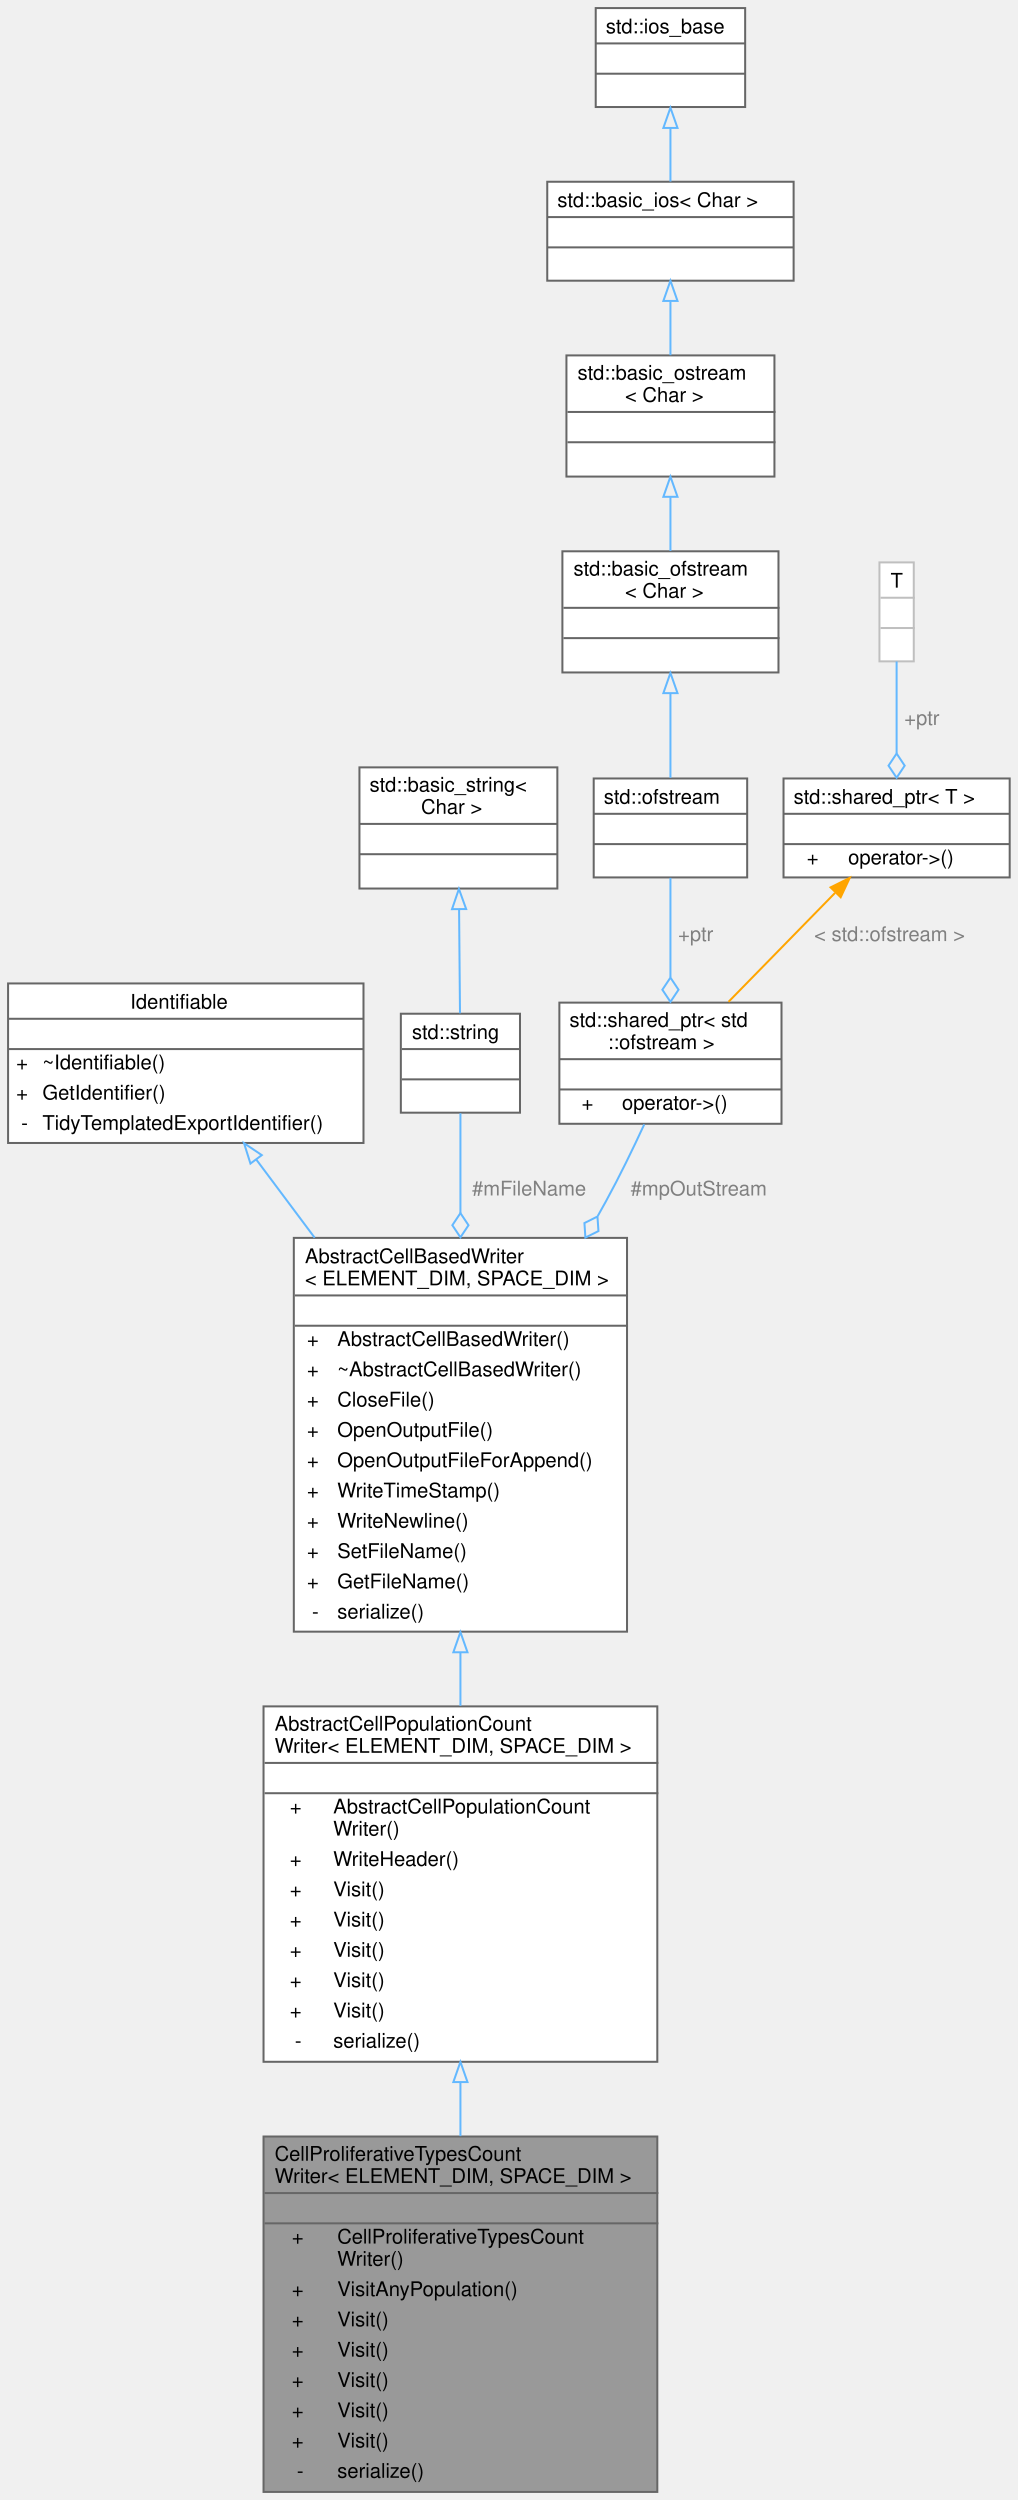
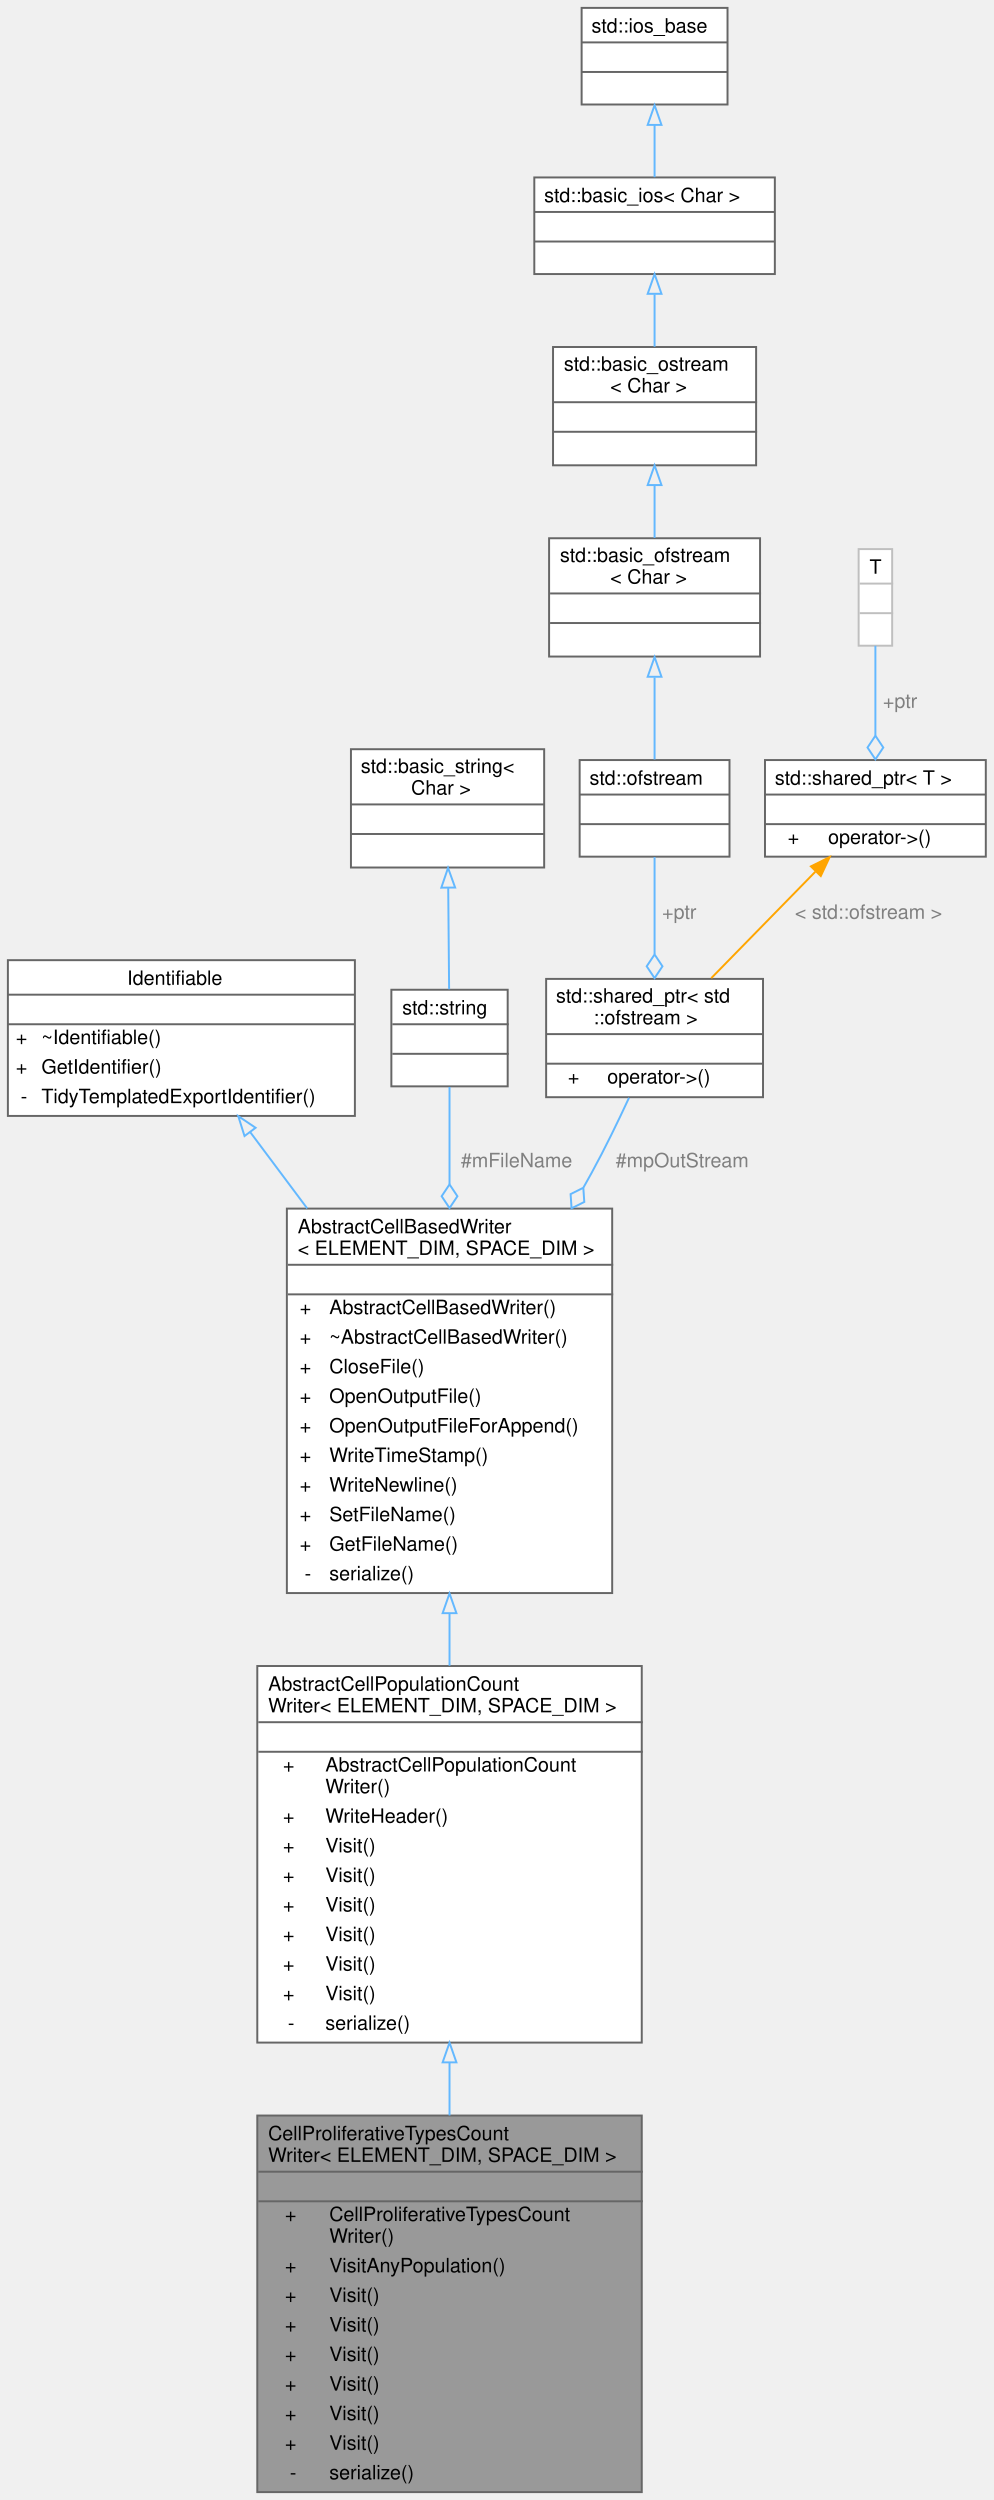
- <svg xmlns="http://www.w3.org/2000/svg" xmlns:xlink="http://www.w3.org/1999/xlink" width="504pt" height="1238pt" viewBox="0.00 0.00 504.00 1238.00">
-   <g id="graph0" class="graph" transform="scale(1 1) rotate(0) translate(4 1234)">
+ <svg xmlns="http://www.w3.org/2000/svg" xmlns:xlink="http://www.w3.org/1999/xlink" width="504pt" height="1268pt" viewBox="0.00 0.00 504.00 1268.00">
+   <g id="graph0" class="graph" transform="scale(1 1) rotate(0) translate(4 1264)">
    <g id="Node000001" class="node">
      <g id="a_Node000001">
        <a xlink:title=" ">
-           <polygon fill="#999999" stroke="transparent" points="321.5,-176 126.5,-176 126.5,0 321.5,0 321.5,-176" />
-           <text text-anchor="start" x="132" y="-164" font-family="Helvetica,sans-Serif" font-size="10.00">CellProliferativeTypesCount</text>
-           <text text-anchor="start" x="132" y="-153" font-family="Helvetica,sans-Serif" font-size="10.00">Writer&lt; ELEMENT_DIM, SPACE_DIM &gt;</text>
-           <text text-anchor="start" x="222.5" y="-138" font-family="Helvetica,sans-Serif" font-size="10.00"> </text>
-           <text text-anchor="start" x="140.5" y="-123" font-family="Helvetica,sans-Serif" font-size="10.00">+</text>
-           <text text-anchor="start" x="163" y="-123" font-family="Helvetica,sans-Serif" font-size="10.00">CellProliferativeTypesCount</text>
-           <text text-anchor="start" x="163" y="-112" font-family="Helvetica,sans-Serif" font-size="10.00">Writer()</text>
-           <text text-anchor="start" x="140.5" y="-97" font-family="Helvetica,sans-Serif" font-size="10.00">+</text>
-           <text text-anchor="start" x="163" y="-97" font-family="Helvetica,sans-Serif" font-size="10.00">VisitAnyPopulation()</text>
-           <text text-anchor="start" x="140.5" y="-82" font-family="Helvetica,sans-Serif" font-size="10.00">+</text>
-           <text text-anchor="start" x="163" y="-82" font-family="Helvetica,sans-Serif" font-size="10.00">Visit()</text>
-           <text text-anchor="start" x="140.5" y="-67" font-family="Helvetica,sans-Serif" font-size="10.00">+</text>
-           <text text-anchor="start" x="163" y="-67" font-family="Helvetica,sans-Serif" font-size="10.00">Visit()</text>
-           <text text-anchor="start" x="140.5" y="-52" font-family="Helvetica,sans-Serif" font-size="10.00">+</text>
-           <text text-anchor="start" x="163" y="-52" font-family="Helvetica,sans-Serif" font-size="10.00">Visit()</text>
-           <text text-anchor="start" x="140.5" y="-37" font-family="Helvetica,sans-Serif" font-size="10.00">+</text>
-           <text text-anchor="start" x="163" y="-37" font-family="Helvetica,sans-Serif" font-size="10.00">Visit()</text>
-           <text text-anchor="start" x="140.5" y="-22" font-family="Helvetica,sans-Serif" font-size="10.00">+</text>
-           <text text-anchor="start" x="163" y="-22" font-family="Helvetica,sans-Serif" font-size="10.00">Visit()</text>
-           <text text-anchor="start" x="143" y="-7" font-family="Helvetica,sans-Serif" font-size="10.00">-</text>
-           <text text-anchor="start" x="163" y="-7" font-family="Helvetica,sans-Serif" font-size="10.00">serialize()</text>
-           <polygon fill="#666666" stroke="#666666" points="127,-148 127,-148 322,-148 322,-148 127,-148" />
-           <polygon fill="#666666" stroke="#666666" points="127,-133 127,-133 322,-133 322,-133 127,-133" />
-           <polygon fill="none" stroke="#666666" points="126.5,0 126.5,-176 321.5,-176 321.5,0 126.5,0" />
+           <polygon fill="#999999" stroke="transparent" points="321.5,-191 126.5,-191 126.5,0 321.5,0 321.5,-191" />
+           <text text-anchor="start" x="132" y="-178.5" font-family="Helvetica,sans-Serif" font-size="10.00">CellProliferativeTypesCount</text>
+           <text text-anchor="start" x="132" y="-167.5" font-family="Helvetica,sans-Serif" font-size="10.00">Writer&lt; ELEMENT_DIM, SPACE_DIM &gt;</text>
+           <text text-anchor="start" x="222.5" y="-152.5" font-family="Helvetica,sans-Serif" font-size="10.00"> </text>
+           <text text-anchor="start" x="140.5" y="-137.5" font-family="Helvetica,sans-Serif" font-size="10.00">+</text>
+           <text text-anchor="start" x="163" y="-137.5" font-family="Helvetica,sans-Serif" font-size="10.00">CellProliferativeTypesCount</text>
+           <text text-anchor="start" x="163" y="-126.5" font-family="Helvetica,sans-Serif" font-size="10.00">Writer()</text>
+           <text text-anchor="start" x="140.5" y="-111.5" font-family="Helvetica,sans-Serif" font-size="10.00">+</text>
+           <text text-anchor="start" x="163" y="-111.5" font-family="Helvetica,sans-Serif" font-size="10.00">VisitAnyPopulation()</text>
+           <text text-anchor="start" x="140.5" y="-96.5" font-family="Helvetica,sans-Serif" font-size="10.00">+</text>
+           <text text-anchor="start" x="163" y="-96.5" font-family="Helvetica,sans-Serif" font-size="10.00">Visit()</text>
+           <text text-anchor="start" x="140.5" y="-81.5" font-family="Helvetica,sans-Serif" font-size="10.00">+</text>
+           <text text-anchor="start" x="163" y="-81.5" font-family="Helvetica,sans-Serif" font-size="10.00">Visit()</text>
+           <text text-anchor="start" x="140.5" y="-66.5" font-family="Helvetica,sans-Serif" font-size="10.00">+</text>
+           <text text-anchor="start" x="163" y="-66.5" font-family="Helvetica,sans-Serif" font-size="10.00">Visit()</text>
+           <text text-anchor="start" x="140.5" y="-51.5" font-family="Helvetica,sans-Serif" font-size="10.00">+</text>
+           <text text-anchor="start" x="163" y="-51.5" font-family="Helvetica,sans-Serif" font-size="10.00">Visit()</text>
+           <text text-anchor="start" x="140.5" y="-36.5" font-family="Helvetica,sans-Serif" font-size="10.00">+</text>
+           <text text-anchor="start" x="163" y="-36.5" font-family="Helvetica,sans-Serif" font-size="10.00">Visit()</text>
+           <text text-anchor="start" x="140.5" y="-21.5" font-family="Helvetica,sans-Serif" font-size="10.00">+</text>
+           <text text-anchor="start" x="163" y="-21.5" font-family="Helvetica,sans-Serif" font-size="10.00">Visit()</text>
+           <text text-anchor="start" x="143" y="-6.5" font-family="Helvetica,sans-Serif" font-size="10.00">-</text>
+           <text text-anchor="start" x="163" y="-6.5" font-family="Helvetica,sans-Serif" font-size="10.00">serialize()</text>
+           <polygon fill="#666666" stroke="#666666" points="127,-162.5 127,-162.5 322,-162.5 322,-162.5 127,-162.5" />
+           <polygon fill="#666666" stroke="#666666" points="127,-147.5 127,-147.5 322,-147.5 322,-147.5 127,-147.5" />
+           <polygon fill="none" stroke="#666666" points="126.5,0 126.5,-191 321.5,-191 321.5,0 126.5,0" />
        </a>
      </g>
    </g>
    <g id="Node000002" class="node">
      <g id="a_Node000002">
        <a xlink:href="classAbstractCellPopulationCountWriter.html" target="_top" xlink:title=" ">
-           <polygon fill="white" stroke="transparent" points="321.5,-389 126.5,-389 126.5,-213 321.5,-213 321.5,-389" />
-           <text text-anchor="start" x="132" y="-377" font-family="Helvetica,sans-Serif" font-size="10.00">AbstractCellPopulationCount</text>
-           <text text-anchor="start" x="132" y="-366" font-family="Helvetica,sans-Serif" font-size="10.00">Writer&lt; ELEMENT_DIM, SPACE_DIM &gt;</text>
-           <text text-anchor="start" x="222.5" y="-351" font-family="Helvetica,sans-Serif" font-size="10.00"> </text>
-           <text text-anchor="start" x="139.5" y="-336" font-family="Helvetica,sans-Serif" font-size="10.00">+</text>
-           <text text-anchor="start" x="161" y="-336" font-family="Helvetica,sans-Serif" font-size="10.00">AbstractCellPopulationCount</text>
-           <text text-anchor="start" x="161" y="-325" font-family="Helvetica,sans-Serif" font-size="10.00">Writer()</text>
-           <text text-anchor="start" x="139.5" y="-310" font-family="Helvetica,sans-Serif" font-size="10.00">+</text>
-           <text text-anchor="start" x="161" y="-310" font-family="Helvetica,sans-Serif" font-size="10.00">WriteHeader()</text>
-           <text text-anchor="start" x="139.5" y="-295" font-family="Helvetica,sans-Serif" font-size="10.00">+</text>
-           <text text-anchor="start" x="161" y="-295" font-family="Helvetica,sans-Serif" font-size="10.00">Visit()</text>
-           <text text-anchor="start" x="139.5" y="-280" font-family="Helvetica,sans-Serif" font-size="10.00">+</text>
-           <text text-anchor="start" x="161" y="-280" font-family="Helvetica,sans-Serif" font-size="10.00">Visit()</text>
-           <text text-anchor="start" x="139.5" y="-265" font-family="Helvetica,sans-Serif" font-size="10.00">+</text>
-           <text text-anchor="start" x="161" y="-265" font-family="Helvetica,sans-Serif" font-size="10.00">Visit()</text>
-           <text text-anchor="start" x="139.5" y="-250" font-family="Helvetica,sans-Serif" font-size="10.00">+</text>
-           <text text-anchor="start" x="161" y="-250" font-family="Helvetica,sans-Serif" font-size="10.00">Visit()</text>
-           <text text-anchor="start" x="139.5" y="-235" font-family="Helvetica,sans-Serif" font-size="10.00">+</text>
-           <text text-anchor="start" x="161" y="-235" font-family="Helvetica,sans-Serif" font-size="10.00">Visit()</text>
-           <text text-anchor="start" x="142" y="-220" font-family="Helvetica,sans-Serif" font-size="10.00">-</text>
-           <text text-anchor="start" x="161" y="-220" font-family="Helvetica,sans-Serif" font-size="10.00">serialize()</text>
-           <polygon fill="#666666" stroke="#666666" points="127,-361 127,-361 322,-361 322,-361 127,-361" />
-           <polygon fill="#666666" stroke="#666666" points="127,-346 127,-346 322,-346 322,-346 127,-346" />
-           <polygon fill="none" stroke="#666666" points="126.5,-213 126.5,-389 321.5,-389 321.5,-213 126.5,-213" />
+           <polygon fill="white" stroke="transparent" points="321.5,-419 126.5,-419 126.5,-228 321.5,-228 321.5,-419" />
+           <text text-anchor="start" x="132" y="-406.5" font-family="Helvetica,sans-Serif" font-size="10.00">AbstractCellPopulationCount</text>
+           <text text-anchor="start" x="132" y="-395.5" font-family="Helvetica,sans-Serif" font-size="10.00">Writer&lt; ELEMENT_DIM, SPACE_DIM &gt;</text>
+           <text text-anchor="start" x="222.5" y="-380.5" font-family="Helvetica,sans-Serif" font-size="10.00"> </text>
+           <text text-anchor="start" x="139.5" y="-365.5" font-family="Helvetica,sans-Serif" font-size="10.00">+</text>
+           <text text-anchor="start" x="161" y="-365.5" font-family="Helvetica,sans-Serif" font-size="10.00">AbstractCellPopulationCount</text>
+           <text text-anchor="start" x="161" y="-354.5" font-family="Helvetica,sans-Serif" font-size="10.00">Writer()</text>
+           <text text-anchor="start" x="139.5" y="-339.5" font-family="Helvetica,sans-Serif" font-size="10.00">+</text>
+           <text text-anchor="start" x="161" y="-339.5" font-family="Helvetica,sans-Serif" font-size="10.00">WriteHeader()</text>
+           <text text-anchor="start" x="139.5" y="-324.5" font-family="Helvetica,sans-Serif" font-size="10.00">+</text>
+           <text text-anchor="start" x="161" y="-324.5" font-family="Helvetica,sans-Serif" font-size="10.00">Visit()</text>
+           <text text-anchor="start" x="139.5" y="-309.5" font-family="Helvetica,sans-Serif" font-size="10.00">+</text>
+           <text text-anchor="start" x="161" y="-309.5" font-family="Helvetica,sans-Serif" font-size="10.00">Visit()</text>
+           <text text-anchor="start" x="139.5" y="-294.5" font-family="Helvetica,sans-Serif" font-size="10.00">+</text>
+           <text text-anchor="start" x="161" y="-294.5" font-family="Helvetica,sans-Serif" font-size="10.00">Visit()</text>
+           <text text-anchor="start" x="139.5" y="-279.5" font-family="Helvetica,sans-Serif" font-size="10.00">+</text>
+           <text text-anchor="start" x="161" y="-279.5" font-family="Helvetica,sans-Serif" font-size="10.00">Visit()</text>
+           <text text-anchor="start" x="139.5" y="-264.5" font-family="Helvetica,sans-Serif" font-size="10.00">+</text>
+           <text text-anchor="start" x="161" y="-264.5" font-family="Helvetica,sans-Serif" font-size="10.00">Visit()</text>
+           <text text-anchor="start" x="139.5" y="-249.5" font-family="Helvetica,sans-Serif" font-size="10.00">+</text>
+           <text text-anchor="start" x="161" y="-249.5" font-family="Helvetica,sans-Serif" font-size="10.00">Visit()</text>
+           <text text-anchor="start" x="142" y="-234.5" font-family="Helvetica,sans-Serif" font-size="10.00">-</text>
+           <text text-anchor="start" x="161" y="-234.5" font-family="Helvetica,sans-Serif" font-size="10.00">serialize()</text>
+           <polygon fill="#666666" stroke="#666666" points="127,-390.5 127,-390.5 322,-390.5 322,-390.5 127,-390.5" />
+           <polygon fill="#666666" stroke="#666666" points="127,-375.5 127,-375.5 322,-375.5 322,-375.5 127,-375.5" />
+           <polygon fill="none" stroke="#666666" points="126.5,-228 126.5,-419 321.5,-419 321.5,-228 126.5,-228" />
        </a>
      </g>
    </g>
    <g id="edge1_Node000001_Node000002" class="edge">
      <g id="a_edge1_Node000001_Node000002">
        <a xlink:title=" ">
-           <path fill="none" stroke="#63b8ff" d="M224,-202.93C224,-194.01 224,-185.01 224,-176.18" />
-           <polygon fill="none" stroke="#63b8ff" points="220.5,-202.96 224,-212.96 227.5,-202.96 220.5,-202.96" />
+           <path fill="none" stroke="#63b8ff" d="M224,-217.89C224,-208.93 224,-199.9 224,-191.02" />
+           <polygon fill="none" stroke="#63b8ff" points="220.5,-217.97 224,-227.97 227.5,-217.97 220.5,-217.97" />
        </a>
      </g>
    </g>
    <g id="Node000003" class="node">
      <g id="a_Node000003">
        <a xlink:href="classAbstractCellBasedWriter.html" target="_top" xlink:title=" ">
-           <polygon fill="white" stroke="transparent" points="306.5,-621 141.5,-621 141.5,-426 306.5,-426 306.5,-621" />
-           <text text-anchor="start" x="147" y="-608.5" font-family="Helvetica,sans-Serif" font-size="10.00">AbstractCellBasedWriter</text>
-           <text text-anchor="start" x="147" y="-597.5" font-family="Helvetica,sans-Serif" font-size="10.00">&lt; ELEMENT_DIM, SPACE_DIM &gt;</text>
-           <text text-anchor="start" x="222.5" y="-582.5" font-family="Helvetica,sans-Serif" font-size="10.00"> </text>
+           <polygon fill="white" stroke="transparent" points="306.5,-651 141.5,-651 141.5,-456 306.5,-456 306.5,-651" />
+           <text text-anchor="start" x="147" y="-638.5" font-family="Helvetica,sans-Serif" font-size="10.00">AbstractCellBasedWriter</text>
+           <text text-anchor="start" x="147" y="-627.5" font-family="Helvetica,sans-Serif" font-size="10.00">&lt; ELEMENT_DIM, SPACE_DIM &gt;</text>
+           <text text-anchor="start" x="222.5" y="-612.5" font-family="Helvetica,sans-Serif" font-size="10.00"> </text>
+           <text text-anchor="start" x="148" y="-597.5" font-family="Helvetica,sans-Serif" font-size="10.00">+</text>
+           <text text-anchor="start" x="163" y="-597.5" font-family="Helvetica,sans-Serif" font-size="10.00">AbstractCellBasedWriter()</text>
+           <text text-anchor="start" x="148" y="-582.5" font-family="Helvetica,sans-Serif" font-size="10.00">+</text>
+           <text text-anchor="start" x="163" y="-582.5" font-family="Helvetica,sans-Serif" font-size="10.00">~AbstractCellBasedWriter()</text>
          <text text-anchor="start" x="148" y="-567.5" font-family="Helvetica,sans-Serif" font-size="10.00">+</text>
-           <text text-anchor="start" x="163" y="-567.5" font-family="Helvetica,sans-Serif" font-size="10.00">AbstractCellBasedWriter()</text>
+           <text text-anchor="start" x="163" y="-567.5" font-family="Helvetica,sans-Serif" font-size="10.00">CloseFile()</text>
          <text text-anchor="start" x="148" y="-552.5" font-family="Helvetica,sans-Serif" font-size="10.00">+</text>
-           <text text-anchor="start" x="163" y="-552.5" font-family="Helvetica,sans-Serif" font-size="10.00">~AbstractCellBasedWriter()</text>
+           <text text-anchor="start" x="163" y="-552.5" font-family="Helvetica,sans-Serif" font-size="10.00">OpenOutputFile()</text>
          <text text-anchor="start" x="148" y="-537.5" font-family="Helvetica,sans-Serif" font-size="10.00">+</text>
-           <text text-anchor="start" x="163" y="-537.5" font-family="Helvetica,sans-Serif" font-size="10.00">CloseFile()</text>
+           <text text-anchor="start" x="163" y="-537.5" font-family="Helvetica,sans-Serif" font-size="10.00">OpenOutputFileForAppend()</text>
          <text text-anchor="start" x="148" y="-522.5" font-family="Helvetica,sans-Serif" font-size="10.00">+</text>
-           <text text-anchor="start" x="163" y="-522.5" font-family="Helvetica,sans-Serif" font-size="10.00">OpenOutputFile()</text>
+           <text text-anchor="start" x="163" y="-522.5" font-family="Helvetica,sans-Serif" font-size="10.00">WriteTimeStamp()</text>
          <text text-anchor="start" x="148" y="-507.5" font-family="Helvetica,sans-Serif" font-size="10.00">+</text>
-           <text text-anchor="start" x="163" y="-507.5" font-family="Helvetica,sans-Serif" font-size="10.00">OpenOutputFileForAppend()</text>
+           <text text-anchor="start" x="163" y="-507.5" font-family="Helvetica,sans-Serif" font-size="10.00">WriteNewline()</text>
          <text text-anchor="start" x="148" y="-492.5" font-family="Helvetica,sans-Serif" font-size="10.00">+</text>
-           <text text-anchor="start" x="163" y="-492.5" font-family="Helvetica,sans-Serif" font-size="10.00">WriteTimeStamp()</text>
+           <text text-anchor="start" x="163" y="-492.5" font-family="Helvetica,sans-Serif" font-size="10.00">SetFileName()</text>
          <text text-anchor="start" x="148" y="-477.5" font-family="Helvetica,sans-Serif" font-size="10.00">+</text>
-           <text text-anchor="start" x="163" y="-477.5" font-family="Helvetica,sans-Serif" font-size="10.00">WriteNewline()</text>
-           <text text-anchor="start" x="148" y="-462.5" font-family="Helvetica,sans-Serif" font-size="10.00">+</text>
-           <text text-anchor="start" x="163" y="-462.5" font-family="Helvetica,sans-Serif" font-size="10.00">SetFileName()</text>
-           <text text-anchor="start" x="148" y="-447.5" font-family="Helvetica,sans-Serif" font-size="10.00">+</text>
-           <text text-anchor="start" x="163" y="-447.5" font-family="Helvetica,sans-Serif" font-size="10.00">GetFileName()</text>
-           <text text-anchor="start" x="150.5" y="-432.5" font-family="Helvetica,sans-Serif" font-size="10.00">-</text>
-           <text text-anchor="start" x="163" y="-432.5" font-family="Helvetica,sans-Serif" font-size="10.00">serialize()</text>
-           <polygon fill="#666666" stroke="#666666" points="142,-592.5 142,-592.5 307,-592.5 307,-592.5 142,-592.5" />
-           <polygon fill="#666666" stroke="#666666" points="142,-577.5 142,-577.5 307,-577.5 307,-577.5 142,-577.5" />
-           <polygon fill="none" stroke="#666666" points="141.5,-426 141.5,-621 306.5,-621 306.5,-426 141.5,-426" />
+           <text text-anchor="start" x="163" y="-477.5" font-family="Helvetica,sans-Serif" font-size="10.00">GetFileName()</text>
+           <text text-anchor="start" x="150.5" y="-462.5" font-family="Helvetica,sans-Serif" font-size="10.00">-</text>
+           <text text-anchor="start" x="163" y="-462.5" font-family="Helvetica,sans-Serif" font-size="10.00">serialize()</text>
+           <polygon fill="#666666" stroke="#666666" points="142,-622.5 142,-622.5 307,-622.5 307,-622.5 142,-622.5" />
+           <polygon fill="#666666" stroke="#666666" points="142,-607.5 142,-607.5 307,-607.5 307,-607.5 142,-607.5" />
+           <polygon fill="none" stroke="#666666" points="141.5,-456 141.5,-651 306.5,-651 306.5,-456 141.5,-456" />
        </a>
      </g>
    </g>
    <g id="edge2_Node000002_Node000003" class="edge">
      <g id="a_edge2_Node000002_Node000003">
        <a xlink:title=" ">
-           <path fill="none" stroke="#63b8ff" d="M224,-415.78C224,-406.9 224,-397.98 224,-389.27" />
-           <polygon fill="none" stroke="#63b8ff" points="220.5,-415.79 224,-425.79 227.5,-415.79 220.5,-415.79" />
+           <path fill="none" stroke="#63b8ff" d="M224,-445.8C224,-436.91 224,-427.96 224,-419.16" />
+           <polygon fill="none" stroke="#63b8ff" points="220.5,-445.81 224,-455.81 227.5,-445.81 220.5,-445.81" />
        </a>
      </g>
    </g>
    <g id="Node000004" class="node">
      <g id="a_Node000004">
        <a xlink:href="classIdentifiable.html" target="_top" xlink:title=" ">
-           <polygon fill="white" stroke="transparent" points="176,-747 0,-747 0,-668 176,-668 176,-747" />
-           <text text-anchor="start" x="60.5" y="-734.5" font-family="Helvetica,sans-Serif" font-size="10.00">Identifiable</text>
-           <text text-anchor="start" x="86" y="-719.5" font-family="Helvetica,sans-Serif" font-size="10.00"> </text>
-           <text text-anchor="start" x="4" y="-704.5" font-family="Helvetica,sans-Serif" font-size="10.00">+</text>
-           <text text-anchor="start" x="17" y="-704.5" font-family="Helvetica,sans-Serif" font-size="10.00">~Identifiable()</text>
-           <text text-anchor="start" x="4" y="-689.5" font-family="Helvetica,sans-Serif" font-size="10.00">+</text>
-           <text text-anchor="start" x="17" y="-689.5" font-family="Helvetica,sans-Serif" font-size="10.00">GetIdentifier()</text>
-           <text text-anchor="start" x="6.5" y="-674.5" font-family="Helvetica,sans-Serif" font-size="10.00">-</text>
-           <text text-anchor="start" x="17" y="-674.5" font-family="Helvetica,sans-Serif" font-size="10.00">TidyTemplatedExportIdentifier()</text>
-           <polygon fill="#666666" stroke="#666666" points="0,-729.5 0,-729.5 176,-729.5 176,-729.5 0,-729.5" />
-           <polygon fill="#666666" stroke="#666666" points="0,-714.5 0,-714.5 176,-714.5 176,-714.5 0,-714.5" />
-           <polygon fill="none" stroke="#666666" points="0,-668 0,-747 176,-747 176,-668 0,-668" />
+           <polygon fill="white" stroke="transparent" points="176,-777 0,-777 0,-698 176,-698 176,-777" />
+           <text text-anchor="start" x="60.5" y="-764.5" font-family="Helvetica,sans-Serif" font-size="10.00">Identifiable</text>
+           <text text-anchor="start" x="86" y="-749.5" font-family="Helvetica,sans-Serif" font-size="10.00"> </text>
+           <text text-anchor="start" x="4" y="-734.5" font-family="Helvetica,sans-Serif" font-size="10.00">+</text>
+           <text text-anchor="start" x="17" y="-734.5" font-family="Helvetica,sans-Serif" font-size="10.00">~Identifiable()</text>
+           <text text-anchor="start" x="4" y="-719.5" font-family="Helvetica,sans-Serif" font-size="10.00">+</text>
+           <text text-anchor="start" x="17" y="-719.5" font-family="Helvetica,sans-Serif" font-size="10.00">GetIdentifier()</text>
+           <text text-anchor="start" x="6.5" y="-704.5" font-family="Helvetica,sans-Serif" font-size="10.00">-</text>
+           <text text-anchor="start" x="17" y="-704.5" font-family="Helvetica,sans-Serif" font-size="10.00">TidyTemplatedExportIdentifier()</text>
+           <polygon fill="#666666" stroke="#666666" points="0,-759.5 0,-759.5 176,-759.5 176,-759.5 0,-759.5" />
+           <polygon fill="#666666" stroke="#666666" points="0,-744.5 0,-744.5 176,-744.5 176,-744.5 0,-744.5" />
+           <polygon fill="none" stroke="#666666" points="0,-698 0,-777 176,-777 176,-698 0,-698" />
        </a>
      </g>
    </g>
    <g id="edge3_Node000003_Node000004" class="edge">
      <g id="a_edge3_Node000003_Node000004">
        <a xlink:title=" ">
-           <path fill="none" stroke="#63b8ff" d="M122.86,-659.85C131.8,-647.89 141.75,-634.57 151.82,-621.09" />
-           <polygon fill="none" stroke="#63b8ff" points="120.02,-657.8 116.84,-667.9 125.63,-661.99 120.02,-657.8" />
+           <path fill="none" stroke="#63b8ff" d="M122.86,-689.85C131.8,-677.89 141.75,-664.57 151.82,-651.09" />
+           <polygon fill="none" stroke="#63b8ff" points="120.02,-687.8 116.84,-697.9 125.63,-691.99 120.02,-687.8" />
        </a>
      </g>
    </g>
    <g id="Node000005" class="node">
      <g id="a_Node000005">
        <a xlink:title=" ">
-           <polygon fill="white" stroke="transparent" points="253.5,-732 194.5,-732 194.5,-683 253.5,-683 253.5,-732" />
-           <text text-anchor="start" x="200" y="-719.5" font-family="Helvetica,sans-Serif" font-size="10.00">std::string</text>
-           <text text-anchor="start" x="222.5" y="-704.5" font-family="Helvetica,sans-Serif" font-size="10.00"> </text>
-           <text text-anchor="start" x="222.5" y="-689.5" font-family="Helvetica,sans-Serif" font-size="10.00"> </text>
-           <polygon fill="#666666" stroke="#666666" points="195,-714.5 195,-714.5 254,-714.5 254,-714.5 195,-714.5" />
-           <polygon fill="#666666" stroke="#666666" points="195,-699.5 195,-699.5 254,-699.5 254,-699.5 195,-699.5" />
-           <polygon fill="none" stroke="#666666" points="194.5,-683 194.5,-732 253.5,-732 253.5,-683 194.5,-683" />
+           <polygon fill="white" stroke="transparent" points="253.5,-762 194.5,-762 194.5,-713 253.5,-713 253.5,-762" />
+           <text text-anchor="start" x="200" y="-749.5" font-family="Helvetica,sans-Serif" font-size="10.00">std::string</text>
+           <text text-anchor="start" x="222.5" y="-734.5" font-family="Helvetica,sans-Serif" font-size="10.00"> </text>
+           <text text-anchor="start" x="222.5" y="-719.5" font-family="Helvetica,sans-Serif" font-size="10.00"> </text>
+           <polygon fill="#666666" stroke="#666666" points="195,-744.5 195,-744.5 254,-744.5 254,-744.5 195,-744.5" />
+           <polygon fill="#666666" stroke="#666666" points="195,-729.5 195,-729.5 254,-729.5 254,-729.5 195,-729.5" />
+           <polygon fill="none" stroke="#666666" points="194.5,-713 194.5,-762 253.5,-762 253.5,-713 194.5,-713" />
        </a>
      </g>
    </g>
    <g id="edge4_Node000003_Node000005" class="edge">
      <g id="a_edge4_Node000003_Node000005">
        <a xlink:title=" ">
-           <path fill="none" stroke="#63b8ff" d="M224,-682.71C224,-669.44 224,-651.88 224,-633.28" />
-           <polygon fill="none" stroke="#63b8ff" points="224,-633.27 220,-627.27 224,-621.27 228,-627.27 224,-633.27" />
-         </a>
-       </g>
-       <text text-anchor="middle" x="258" y="-642" font-family="Helvetica,sans-Serif" font-size="10.00" fill="grey"> #mFileName</text>
+           <path fill="none" stroke="#63b8ff" d="M224,-712.71C224,-699.44 224,-681.88 224,-663.28" />
+           <polygon fill="none" stroke="#63b8ff" points="224,-663.27 220,-657.27 224,-651.27 228,-657.27 224,-663.27" />
+         </a>
+       </g>
+       <text text-anchor="middle" x="258" y="-672" font-family="Helvetica,sans-Serif" font-size="10.00" fill="grey"> #mFileName</text>
    </g>
    <g id="Node000006" class="node">
      <g id="a_Node000006">
        <a xlink:title=" ">
-           <polygon fill="white" stroke="transparent" points="272,-854 174,-854 174,-794 272,-794 272,-854" />
-           <text text-anchor="start" x="179" y="-842" font-family="Helvetica,sans-Serif" font-size="10.00">std::basic_string&lt;</text>
-           <text text-anchor="start" x="204.5" y="-831" font-family="Helvetica,sans-Serif" font-size="10.00"> Char &gt;</text>
-           <text text-anchor="start" x="221" y="-816" font-family="Helvetica,sans-Serif" font-size="10.00"> </text>
-           <text text-anchor="start" x="221" y="-801" font-family="Helvetica,sans-Serif" font-size="10.00"> </text>
-           <polygon fill="#666666" stroke="#666666" points="174,-826 174,-826 272,-826 272,-826 174,-826" />
-           <polygon fill="#666666" stroke="#666666" points="174,-811 174,-811 272,-811 272,-811 174,-811" />
-           <polygon fill="none" stroke="#666666" points="174,-794 174,-854 272,-854 272,-794 174,-794" />
+           <polygon fill="white" stroke="transparent" points="272,-884 174,-884 174,-824 272,-824 272,-884" />
+           <text text-anchor="start" x="179" y="-872" font-family="Helvetica,sans-Serif" font-size="10.00">std::basic_string&lt;</text>
+           <text text-anchor="start" x="204.5" y="-861" font-family="Helvetica,sans-Serif" font-size="10.00"> Char &gt;</text>
+           <text text-anchor="start" x="221" y="-846" font-family="Helvetica,sans-Serif" font-size="10.00"> </text>
+           <text text-anchor="start" x="221" y="-831" font-family="Helvetica,sans-Serif" font-size="10.00"> </text>
+           <polygon fill="#666666" stroke="#666666" points="174,-856 174,-856 272,-856 272,-856 174,-856" />
+           <polygon fill="#666666" stroke="#666666" points="174,-841 174,-841 272,-841 272,-841 174,-841" />
+           <polygon fill="none" stroke="#666666" points="174,-824 174,-884 272,-884 272,-824 174,-824" />
        </a>
      </g>
    </g>
    <g id="edge5_Node000005_Node000006" class="edge">
      <g id="a_edge5_Node000005_Node000006">
        <a xlink:title=" ">
-           <path fill="none" stroke="#63b8ff" d="M223.34,-783.54C223.49,-766.47 223.66,-747.05 223.79,-732.24" />
-           <polygon fill="none" stroke="#63b8ff" points="219.84,-783.78 223.25,-793.81 226.84,-783.84 219.84,-783.78" />
+           <path fill="none" stroke="#63b8ff" d="M223.34,-813.54C223.49,-796.47 223.66,-777.05 223.79,-762.24" />
+           <polygon fill="none" stroke="#63b8ff" points="219.84,-813.78 223.25,-823.81 226.84,-813.84 219.84,-813.78" />
        </a>
      </g>
    </g>
    <g id="Node000007" class="node">
      <g id="a_Node000007">
        <a xlink:title=" ">
-           <polygon fill="white" stroke="transparent" points="383,-737.5 273,-737.5 273,-677.5 383,-677.5 383,-737.5" />
-           <text text-anchor="start" x="278" y="-725.5" font-family="Helvetica,sans-Serif" font-size="10.00">std::shared_ptr&lt; std</text>
-           <text text-anchor="start" x="297" y="-714.5" font-family="Helvetica,sans-Serif" font-size="10.00">::ofstream &gt;</text>
-           <text text-anchor="start" x="326" y="-699.5" font-family="Helvetica,sans-Serif" font-size="10.00"> </text>
-           <text text-anchor="start" x="284" y="-684.5" font-family="Helvetica,sans-Serif" font-size="10.00">+</text>
-           <text text-anchor="start" x="304" y="-684.5" font-family="Helvetica,sans-Serif" font-size="10.00">operator-&gt;()</text>
-           <polygon fill="#666666" stroke="#666666" points="273,-709.5 273,-709.5 383,-709.5 383,-709.5 273,-709.5" />
-           <polygon fill="#666666" stroke="#666666" points="273,-694.5 273,-694.5 383,-694.5 383,-694.5 273,-694.5" />
-           <polygon fill="none" stroke="#666666" points="273,-677.5 273,-737.5 383,-737.5 383,-677.5 273,-677.5" />
+           <polygon fill="white" stroke="transparent" points="383,-767.5 273,-767.5 273,-707.5 383,-707.5 383,-767.5" />
+           <text text-anchor="start" x="278" y="-755.5" font-family="Helvetica,sans-Serif" font-size="10.00">std::shared_ptr&lt; std</text>
+           <text text-anchor="start" x="297" y="-744.5" font-family="Helvetica,sans-Serif" font-size="10.00">::ofstream &gt;</text>
+           <text text-anchor="start" x="326" y="-729.5" font-family="Helvetica,sans-Serif" font-size="10.00"> </text>
+           <text text-anchor="start" x="284" y="-714.5" font-family="Helvetica,sans-Serif" font-size="10.00">+</text>
+           <text text-anchor="start" x="304" y="-714.5" font-family="Helvetica,sans-Serif" font-size="10.00">operator-&gt;()</text>
+           <polygon fill="#666666" stroke="#666666" points="273,-739.5 273,-739.5 383,-739.5 383,-739.5 273,-739.5" />
+           <polygon fill="#666666" stroke="#666666" points="273,-724.5 273,-724.5 383,-724.5 383,-724.5 273,-724.5" />
+           <polygon fill="none" stroke="#666666" points="273,-707.5 273,-767.5 383,-767.5 383,-707.5 273,-707.5" />
        </a>
      </g>
    </g>
    <g id="edge6_Node000003_Node000007" class="edge">
      <g id="a_edge6_Node000003_Node000007">
        <a xlink:title=" ">
-           <path fill="none" stroke="#63b8ff" d="M315.04,-677.22C309.49,-665.21 302.74,-651.28 296,-639 294.69,-636.62 293.35,-634.21 291.99,-631.8" />
-           <polygon fill="none" stroke="#63b8ff" points="291.86,-631.57 285.41,-628.35 285.89,-621.16 292.35,-624.37 291.86,-631.57" />
-         </a>
-       </g>
-       <text text-anchor="middle" x="342" y="-642" font-family="Helvetica,sans-Serif" font-size="10.00" fill="grey"> #mpOutStream</text>
+           <path fill="none" stroke="#63b8ff" d="M315.04,-707.22C309.49,-695.21 302.74,-681.28 296,-669 294.69,-666.62 293.35,-664.21 291.99,-661.8" />
+           <polygon fill="none" stroke="#63b8ff" points="291.86,-661.57 285.41,-658.35 285.89,-651.16 292.35,-654.37 291.86,-661.57" />
+         </a>
+       </g>
+       <text text-anchor="middle" x="342" y="-672" font-family="Helvetica,sans-Serif" font-size="10.00" fill="grey"> #mpOutStream</text>
    </g>
    <g id="Node000008" class="node">
      <g id="a_Node000008">
        <a xlink:title=" ">
-           <polygon fill="white" stroke="transparent" points="366,-848.5 290,-848.5 290,-799.5 366,-799.5 366,-848.5" />
-           <text text-anchor="start" x="295" y="-836" font-family="Helvetica,sans-Serif" font-size="10.00">std::ofstream</text>
-           <text text-anchor="start" x="326" y="-821" font-family="Helvetica,sans-Serif" font-size="10.00"> </text>
-           <text text-anchor="start" x="326" y="-806" font-family="Helvetica,sans-Serif" font-size="10.00"> </text>
-           <polygon fill="#666666" stroke="#666666" points="290,-831 290,-831 366,-831 366,-831 290,-831" />
-           <polygon fill="#666666" stroke="#666666" points="290,-816 290,-816 366,-816 366,-816 290,-816" />
-           <polygon fill="none" stroke="#666666" points="290,-799.5 290,-848.5 366,-848.5 366,-799.5 290,-799.5" />
+           <polygon fill="white" stroke="transparent" points="366,-878.5 290,-878.5 290,-829.5 366,-829.5 366,-878.5" />
+           <text text-anchor="start" x="295" y="-866" font-family="Helvetica,sans-Serif" font-size="10.00">std::ofstream</text>
+           <text text-anchor="start" x="326" y="-851" font-family="Helvetica,sans-Serif" font-size="10.00"> </text>
+           <text text-anchor="start" x="326" y="-836" font-family="Helvetica,sans-Serif" font-size="10.00"> </text>
+           <polygon fill="#666666" stroke="#666666" points="290,-861 290,-861 366,-861 366,-861 290,-861" />
+           <polygon fill="#666666" stroke="#666666" points="290,-846 290,-846 366,-846 366,-846 290,-846" />
+           <polygon fill="none" stroke="#666666" points="290,-829.5 290,-878.5 366,-878.5 366,-829.5 290,-829.5" />
        </a>
      </g>
    </g>
    <g id="edge7_Node000007_Node000008" class="edge">
      <g id="a_edge7_Node000007_Node000008">
        <a xlink:title=" ">
-           <path fill="none" stroke="#63b8ff" d="M328,-799.28C328,-785.08 328,-766.63 328,-750.08" />
-           <polygon fill="none" stroke="#63b8ff" points="328,-749.89 324,-743.89 328,-737.89 332,-743.89 328,-749.89" />
-         </a>
-       </g>
-       <text text-anchor="middle" x="340.5" y="-768" font-family="Helvetica,sans-Serif" font-size="10.00" fill="grey"> +ptr</text>
+           <path fill="none" stroke="#63b8ff" d="M328,-829.28C328,-815.08 328,-796.63 328,-780.08" />
+           <polygon fill="none" stroke="#63b8ff" points="328,-779.89 324,-773.89 328,-767.89 332,-773.89 328,-779.89" />
+         </a>
+       </g>
+       <text text-anchor="middle" x="340.5" y="-798" font-family="Helvetica,sans-Serif" font-size="10.00" fill="grey"> +ptr</text>
    </g>
    <g id="Node000009" class="node">
      <g id="a_Node000009">
        <a xlink:title=" ">
-           <polygon fill="white" stroke="transparent" points="381.5,-961 274.5,-961 274.5,-901 381.5,-901 381.5,-961" />
-           <text text-anchor="start" x="280" y="-949" font-family="Helvetica,sans-Serif" font-size="10.00">std::basic_ofstream</text>
-           <text text-anchor="start" x="305.5" y="-938" font-family="Helvetica,sans-Serif" font-size="10.00">&lt; Char &gt;</text>
-           <text text-anchor="start" x="326.5" y="-923" font-family="Helvetica,sans-Serif" font-size="10.00"> </text>
-           <text text-anchor="start" x="326.5" y="-908" font-family="Helvetica,sans-Serif" font-size="10.00"> </text>
-           <polygon fill="#666666" stroke="#666666" points="275,-933 275,-933 382,-933 382,-933 275,-933" />
-           <polygon fill="#666666" stroke="#666666" points="275,-918 275,-918 382,-918 382,-918 275,-918" />
-           <polygon fill="none" stroke="#666666" points="274.5,-901 274.5,-961 381.5,-961 381.5,-901 274.5,-901" />
+           <polygon fill="white" stroke="transparent" points="381.5,-991 274.5,-991 274.5,-931 381.5,-931 381.5,-991" />
+           <text text-anchor="start" x="280" y="-979" font-family="Helvetica,sans-Serif" font-size="10.00">std::basic_ofstream</text>
+           <text text-anchor="start" x="305.5" y="-968" font-family="Helvetica,sans-Serif" font-size="10.00">&lt; Char &gt;</text>
+           <text text-anchor="start" x="326.5" y="-953" font-family="Helvetica,sans-Serif" font-size="10.00"> </text>
+           <text text-anchor="start" x="326.5" y="-938" font-family="Helvetica,sans-Serif" font-size="10.00"> </text>
+           <polygon fill="#666666" stroke="#666666" points="275,-963 275,-963 382,-963 382,-963 275,-963" />
+           <polygon fill="#666666" stroke="#666666" points="275,-948 275,-948 382,-948 382,-948 275,-948" />
+           <polygon fill="none" stroke="#666666" points="274.5,-931 274.5,-991 381.5,-991 381.5,-931 274.5,-931" />
        </a>
      </g>
    </g>
    <g id="edge8_Node000008_Node000009" class="edge">
      <g id="a_edge8_Node000008_Node000009">
        <a xlink:title=" ">
-           <path fill="none" stroke="#63b8ff" d="M328,-890.37C328,-876.37 328,-861.07 328,-848.79" />
-           <polygon fill="none" stroke="#63b8ff" points="324.5,-890.75 328,-900.75 331.5,-890.75 324.5,-890.75" />
+           <path fill="none" stroke="#63b8ff" d="M328,-920.37C328,-906.37 328,-891.07 328,-878.79" />
+           <polygon fill="none" stroke="#63b8ff" points="324.5,-920.75 328,-930.75 331.5,-920.75 324.5,-920.75" />
        </a>
      </g>
    </g>
    <g id="Node000010" class="node">
      <g id="a_Node000010">
        <a xlink:title=" ">
-           <polygon fill="white" stroke="transparent" points="379.5,-1058 276.5,-1058 276.5,-998 379.5,-998 379.5,-1058" />
-           <text text-anchor="start" x="282" y="-1046" font-family="Helvetica,sans-Serif" font-size="10.00">std::basic_ostream</text>
-           <text text-anchor="start" x="305.5" y="-1035" font-family="Helvetica,sans-Serif" font-size="10.00">&lt; Char &gt;</text>
-           <text text-anchor="start" x="326.5" y="-1020" font-family="Helvetica,sans-Serif" font-size="10.00"> </text>
-           <text text-anchor="start" x="326.5" y="-1005" font-family="Helvetica,sans-Serif" font-size="10.00"> </text>
-           <polygon fill="#666666" stroke="#666666" points="277,-1030 277,-1030 380,-1030 380,-1030 277,-1030" />
-           <polygon fill="#666666" stroke="#666666" points="277,-1015 277,-1015 380,-1015 380,-1015 277,-1015" />
-           <polygon fill="none" stroke="#666666" points="276.5,-998 276.5,-1058 379.5,-1058 379.5,-998 276.5,-998" />
+           <polygon fill="white" stroke="transparent" points="379.5,-1088 276.5,-1088 276.5,-1028 379.5,-1028 379.5,-1088" />
+           <text text-anchor="start" x="282" y="-1076" font-family="Helvetica,sans-Serif" font-size="10.00">std::basic_ostream</text>
+           <text text-anchor="start" x="305.5" y="-1065" font-family="Helvetica,sans-Serif" font-size="10.00">&lt; Char &gt;</text>
+           <text text-anchor="start" x="326.5" y="-1050" font-family="Helvetica,sans-Serif" font-size="10.00"> </text>
+           <text text-anchor="start" x="326.5" y="-1035" font-family="Helvetica,sans-Serif" font-size="10.00"> </text>
+           <polygon fill="#666666" stroke="#666666" points="277,-1060 277,-1060 380,-1060 380,-1060 277,-1060" />
+           <polygon fill="#666666" stroke="#666666" points="277,-1045 277,-1045 380,-1045 380,-1045 277,-1045" />
+           <polygon fill="none" stroke="#666666" points="276.5,-1028 276.5,-1088 379.5,-1088 379.5,-1028 276.5,-1028" />
        </a>
      </g>
    </g>
    <g id="edge9_Node000009_Node000010" class="edge">
      <g id="a_edge9_Node000009_Node000010">
        <a xlink:title=" ">
-           <path fill="none" stroke="#63b8ff" d="M328,-987.79C328,-978.88 328,-969.57 328,-961.17" />
-           <polygon fill="none" stroke="#63b8ff" points="324.5,-987.98 328,-997.98 331.5,-987.98 324.5,-987.98" />
+           <path fill="none" stroke="#63b8ff" d="M328,-1017.79C328,-1008.88 328,-999.57 328,-991.17" />
+           <polygon fill="none" stroke="#63b8ff" points="324.5,-1017.98 328,-1027.98 331.5,-1017.98 324.5,-1017.98" />
        </a>
      </g>
    </g>
    <g id="Node000011" class="node">
      <g id="a_Node000011">
        <a xlink:title=" ">
-           <polygon fill="white" stroke="transparent" points="389,-1144 267,-1144 267,-1095 389,-1095 389,-1144" />
-           <text text-anchor="start" x="272" y="-1131.5" font-family="Helvetica,sans-Serif" font-size="10.00">std::basic_ios&lt; Char &gt;</text>
-           <text text-anchor="start" x="326" y="-1116.5" font-family="Helvetica,sans-Serif" font-size="10.00"> </text>
-           <text text-anchor="start" x="326" y="-1101.5" font-family="Helvetica,sans-Serif" font-size="10.00"> </text>
-           <polygon fill="#666666" stroke="#666666" points="267,-1126.5 267,-1126.5 389,-1126.5 389,-1126.5 267,-1126.5" />
-           <polygon fill="#666666" stroke="#666666" points="267,-1111.5 267,-1111.5 389,-1111.5 389,-1111.5 267,-1111.5" />
-           <polygon fill="none" stroke="#666666" points="267,-1095 267,-1144 389,-1144 389,-1095 267,-1095" />
+           <polygon fill="white" stroke="transparent" points="389,-1174 267,-1174 267,-1125 389,-1125 389,-1174" />
+           <text text-anchor="start" x="272" y="-1161.5" font-family="Helvetica,sans-Serif" font-size="10.00">std::basic_ios&lt; Char &gt;</text>
+           <text text-anchor="start" x="326" y="-1146.5" font-family="Helvetica,sans-Serif" font-size="10.00"> </text>
+           <text text-anchor="start" x="326" y="-1131.5" font-family="Helvetica,sans-Serif" font-size="10.00"> </text>
+           <polygon fill="#666666" stroke="#666666" points="267,-1156.5 267,-1156.5 389,-1156.5 389,-1156.5 267,-1156.5" />
+           <polygon fill="#666666" stroke="#666666" points="267,-1141.5 267,-1141.5 389,-1141.5 389,-1141.5 267,-1141.5" />
+           <polygon fill="none" stroke="#666666" points="267,-1125 267,-1174 389,-1174 389,-1125 267,-1125" />
        </a>
      </g>
    </g>
    <g id="edge10_Node000010_Node000011" class="edge">
      <g id="a_edge10_Node000010_Node000011">
        <a xlink:title=" ">
-           <path fill="none" stroke="#63b8ff" d="M328,-1084.7C328,-1075.95 328,-1066.6 328,-1058.12" />
-           <polygon fill="none" stroke="#63b8ff" points="324.5,-1084.98 328,-1094.98 331.5,-1084.98 324.5,-1084.98" />
+           <path fill="none" stroke="#63b8ff" d="M328,-1114.7C328,-1105.95 328,-1096.6 328,-1088.12" />
+           <polygon fill="none" stroke="#63b8ff" points="324.5,-1114.98 328,-1124.98 331.5,-1114.98 324.5,-1114.98" />
        </a>
      </g>
    </g>
    <g id="Node000012" class="node">
      <g id="a_Node000012">
        <a xlink:title=" ">
-           <polygon fill="white" stroke="transparent" points="365,-1230 291,-1230 291,-1181 365,-1181 365,-1230" />
-           <text text-anchor="start" x="296" y="-1217.5" font-family="Helvetica,sans-Serif" font-size="10.00">std::ios_base</text>
-           <text text-anchor="start" x="326" y="-1202.5" font-family="Helvetica,sans-Serif" font-size="10.00"> </text>
-           <text text-anchor="start" x="326" y="-1187.5" font-family="Helvetica,sans-Serif" font-size="10.00"> </text>
-           <polygon fill="#666666" stroke="#666666" points="291,-1212.5 291,-1212.5 365,-1212.5 365,-1212.5 291,-1212.5" />
-           <polygon fill="#666666" stroke="#666666" points="291,-1197.5 291,-1197.5 365,-1197.5 365,-1197.5 291,-1197.5" />
-           <polygon fill="none" stroke="#666666" points="291,-1181 291,-1230 365,-1230 365,-1181 291,-1181" />
+           <polygon fill="white" stroke="transparent" points="365,-1260 291,-1260 291,-1211 365,-1211 365,-1260" />
+           <text text-anchor="start" x="296" y="-1247.5" font-family="Helvetica,sans-Serif" font-size="10.00">std::ios_base</text>
+           <text text-anchor="start" x="326" y="-1232.5" font-family="Helvetica,sans-Serif" font-size="10.00"> </text>
+           <text text-anchor="start" x="326" y="-1217.5" font-family="Helvetica,sans-Serif" font-size="10.00"> </text>
+           <polygon fill="#666666" stroke="#666666" points="291,-1242.5 291,-1242.5 365,-1242.5 365,-1242.5 291,-1242.5" />
+           <polygon fill="#666666" stroke="#666666" points="291,-1227.5 291,-1227.5 365,-1227.5 365,-1227.5 291,-1227.5" />
+           <polygon fill="none" stroke="#666666" points="291,-1211 291,-1260 365,-1260 365,-1211 291,-1211" />
        </a>
      </g>
    </g>
    <g id="edge11_Node000011_Node000012" class="edge">
      <g id="a_edge11_Node000011_Node000012">
        <a xlink:title=" ">
-           <path fill="none" stroke="#63b8ff" d="M328,-1170.57C328,-1161.69 328,-1152.32 328,-1144.12" />
-           <polygon fill="none" stroke="#63b8ff" points="324.5,-1170.65 328,-1180.65 331.5,-1170.65 324.5,-1170.65" />
+           <path fill="none" stroke="#63b8ff" d="M328,-1200.57C328,-1191.69 328,-1182.32 328,-1174.12" />
+           <polygon fill="none" stroke="#63b8ff" points="324.5,-1200.65 328,-1210.65 331.5,-1200.65 324.5,-1200.65" />
        </a>
      </g>
    </g>
    <g id="Node000013" class="node">
      <g id="a_Node000013">
        <a xlink:title=" ">
-           <polygon fill="white" stroke="transparent" points="496,-848.5 384,-848.5 384,-799.5 496,-799.5 496,-848.5" />
-           <text text-anchor="start" x="389" y="-836" font-family="Helvetica,sans-Serif" font-size="10.00">std::shared_ptr&lt; T &gt;</text>
-           <text text-anchor="start" x="438" y="-821" font-family="Helvetica,sans-Serif" font-size="10.00"> </text>
-           <text text-anchor="start" x="395.5" y="-806" font-family="Helvetica,sans-Serif" font-size="10.00">+</text>
-           <text text-anchor="start" x="416" y="-806" font-family="Helvetica,sans-Serif" font-size="10.00">operator-&gt;()</text>
-           <polygon fill="#666666" stroke="#666666" points="384,-831 384,-831 496,-831 496,-831 384,-831" />
-           <polygon fill="#666666" stroke="#666666" points="384,-816 384,-816 496,-816 496,-816 384,-816" />
-           <polygon fill="none" stroke="#666666" points="384,-799.5 384,-848.5 496,-848.5 496,-799.5 384,-799.5" />
+           <polygon fill="white" stroke="transparent" points="496,-878.5 384,-878.5 384,-829.5 496,-829.5 496,-878.5" />
+           <text text-anchor="start" x="389" y="-866" font-family="Helvetica,sans-Serif" font-size="10.00">std::shared_ptr&lt; T &gt;</text>
+           <text text-anchor="start" x="438" y="-851" font-family="Helvetica,sans-Serif" font-size="10.00"> </text>
+           <text text-anchor="start" x="395.5" y="-836" font-family="Helvetica,sans-Serif" font-size="10.00">+</text>
+           <text text-anchor="start" x="416" y="-836" font-family="Helvetica,sans-Serif" font-size="10.00">operator-&gt;()</text>
+           <polygon fill="#666666" stroke="#666666" points="384,-861 384,-861 496,-861 496,-861 384,-861" />
+           <polygon fill="#666666" stroke="#666666" points="384,-846 384,-846 496,-846 496,-846 384,-846" />
+           <polygon fill="none" stroke="#666666" points="384,-829.5 384,-878.5 496,-878.5 496,-829.5 384,-829.5" />
        </a>
      </g>
    </g>
    <g id="edge12_Node000007_Node000013" class="edge">
      <g id="a_edge12_Node000007_Node000013">
        <a xlink:title=" ">
-           <path fill="none" stroke="orange" d="M409.53,-791.85C393.09,-775.05 372.92,-754.42 356.75,-737.89" />
-           <polygon fill="orange" stroke="orange" points="407.3,-794.57 416.79,-799.28 412.3,-789.68 407.3,-794.57" />
-         </a>
-       </g>
-       <text text-anchor="middle" x="436.5" y="-768" font-family="Helvetica,sans-Serif" font-size="10.00" fill="grey"> &lt; std::ofstream &gt;</text>
+           <path fill="none" stroke="orange" d="M409.53,-821.85C393.09,-805.05 372.92,-784.42 356.75,-767.89" />
+           <polygon fill="orange" stroke="orange" points="407.3,-824.57 416.79,-829.28 412.3,-819.68 407.3,-824.57" />
+         </a>
+       </g>
+       <text text-anchor="middle" x="436.5" y="-798" font-family="Helvetica,sans-Serif" font-size="10.00" fill="grey"> &lt; std::ofstream &gt;</text>
    </g>
    <g id="Node000014" class="node">
      <g id="a_Node000014">
        <a xlink:title=" ">
-           <polygon fill="white" stroke="transparent" points="448.5,-955.5 431.5,-955.5 431.5,-906.5 448.5,-906.5 448.5,-955.5" />
-           <text text-anchor="start" x="437" y="-943" font-family="Helvetica,sans-Serif" font-size="10.00">T</text>
-           <text text-anchor="start" x="438.5" y="-928" font-family="Helvetica,sans-Serif" font-size="10.00"> </text>
-           <text text-anchor="start" x="438.5" y="-913" font-family="Helvetica,sans-Serif" font-size="10.00"> </text>
-           <polygon fill="#bfbfbf" stroke="#bfbfbf" points="432,-938 432,-938 449,-938 449,-938 432,-938" />
-           <polygon fill="#bfbfbf" stroke="#bfbfbf" points="432,-923 432,-923 449,-923 449,-923 432,-923" />
-           <polygon fill="none" stroke="#bfbfbf" points="431.5,-906.5 431.5,-955.5 448.5,-955.5 448.5,-906.5 431.5,-906.5" />
+           <polygon fill="white" stroke="transparent" points="448.5,-985.5 431.5,-985.5 431.5,-936.5 448.5,-936.5 448.5,-985.5" />
+           <text text-anchor="start" x="437" y="-973" font-family="Helvetica,sans-Serif" font-size="10.00">T</text>
+           <text text-anchor="start" x="438.5" y="-958" font-family="Helvetica,sans-Serif" font-size="10.00"> </text>
+           <text text-anchor="start" x="438.5" y="-943" font-family="Helvetica,sans-Serif" font-size="10.00"> </text>
+           <polygon fill="#bfbfbf" stroke="#bfbfbf" points="432,-968 432,-968 449,-968 449,-968 432,-968" />
+           <polygon fill="#bfbfbf" stroke="#bfbfbf" points="432,-953 432,-953 449,-953 449,-953 432,-953" />
+           <polygon fill="none" stroke="#bfbfbf" points="431.5,-936.5 431.5,-985.5 448.5,-985.5 448.5,-936.5 431.5,-936.5" />
        </a>
      </g>
    </g>
    <g id="edge13_Node000013_Node000014" class="edge">
      <g id="a_edge13_Node000013_Node000014">
        <a xlink:title=" ">
-           <path fill="none" stroke="#63b8ff" d="M440,-906.44C440,-893.02 440,-875.94 440,-860.89" />
-           <polygon fill="none" stroke="#63b8ff" points="440,-860.85 436,-854.85 440,-848.85 444,-854.85 440,-860.85" />
-         </a>
-       </g>
-       <text text-anchor="middle" x="452.5" y="-875" font-family="Helvetica,sans-Serif" font-size="10.00" fill="grey"> +ptr</text>
+           <path fill="none" stroke="#63b8ff" d="M440,-936.44C440,-923.02 440,-905.94 440,-890.89" />
+           <polygon fill="none" stroke="#63b8ff" points="440,-890.85 436,-884.85 440,-878.85 444,-884.85 440,-890.85" />
+         </a>
+       </g>
+       <text text-anchor="middle" x="452.5" y="-905" font-family="Helvetica,sans-Serif" font-size="10.00" fill="grey"> +ptr</text>
    </g>
  </g>
</svg>
